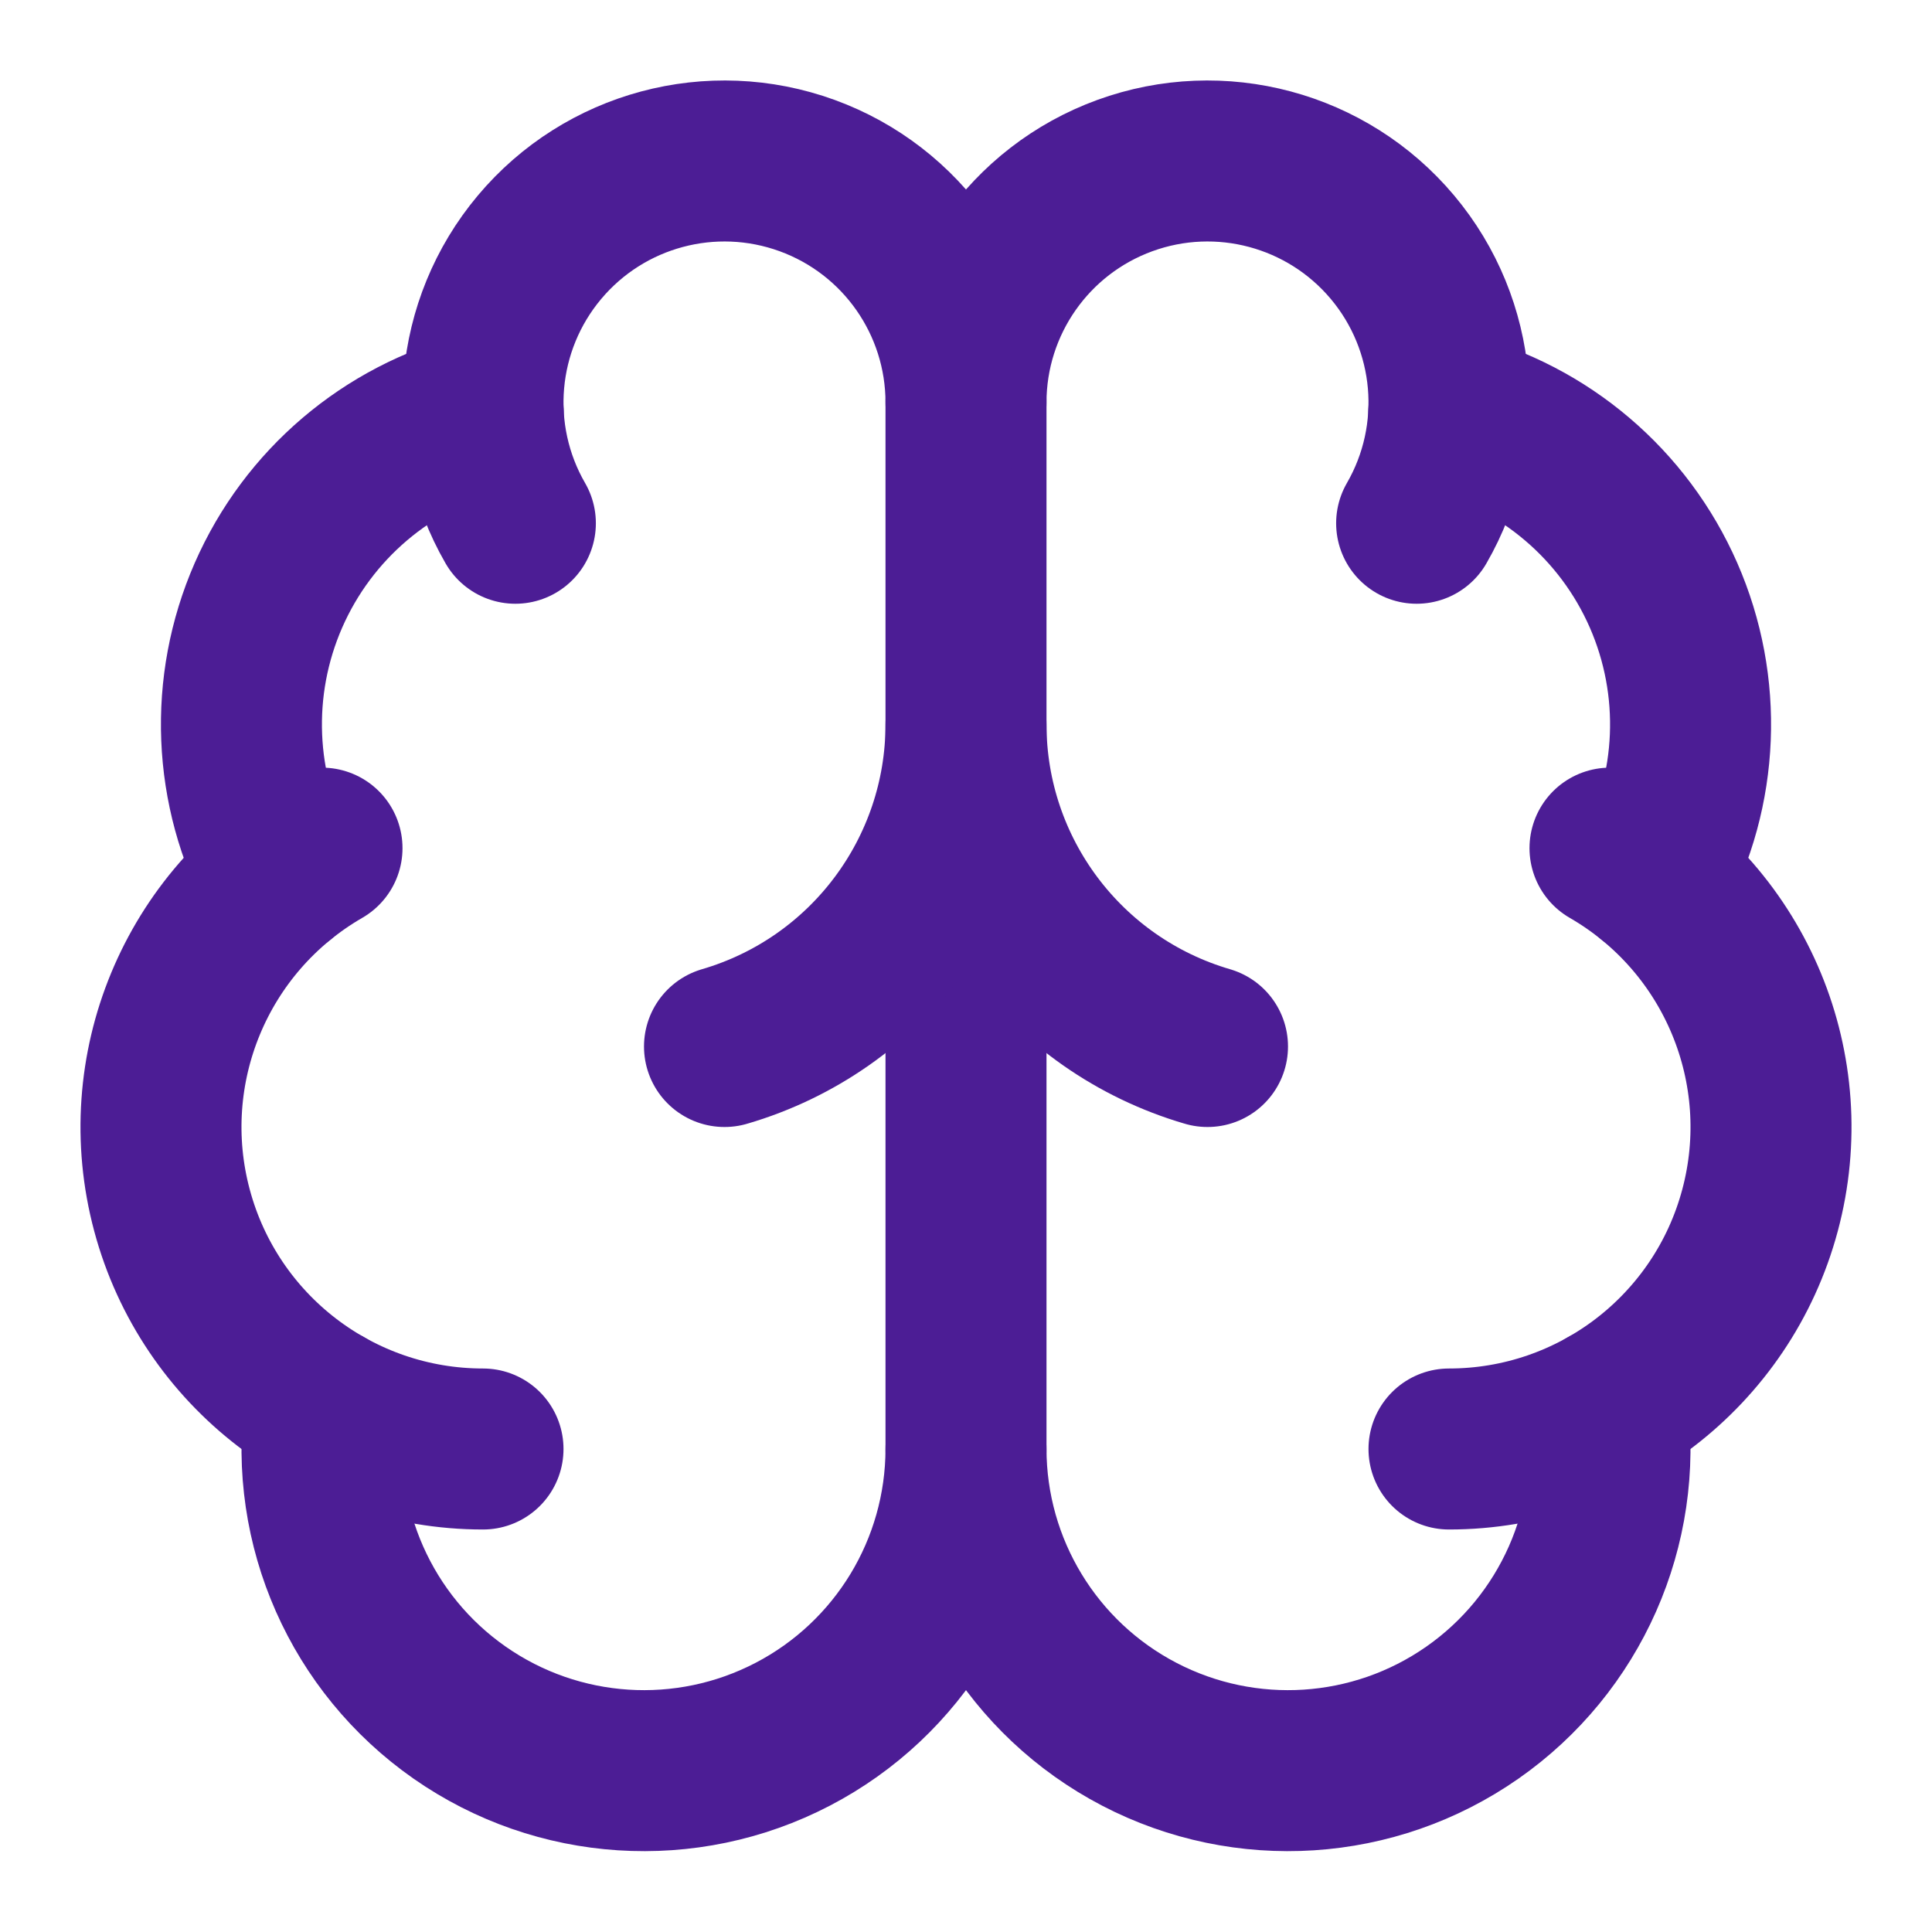
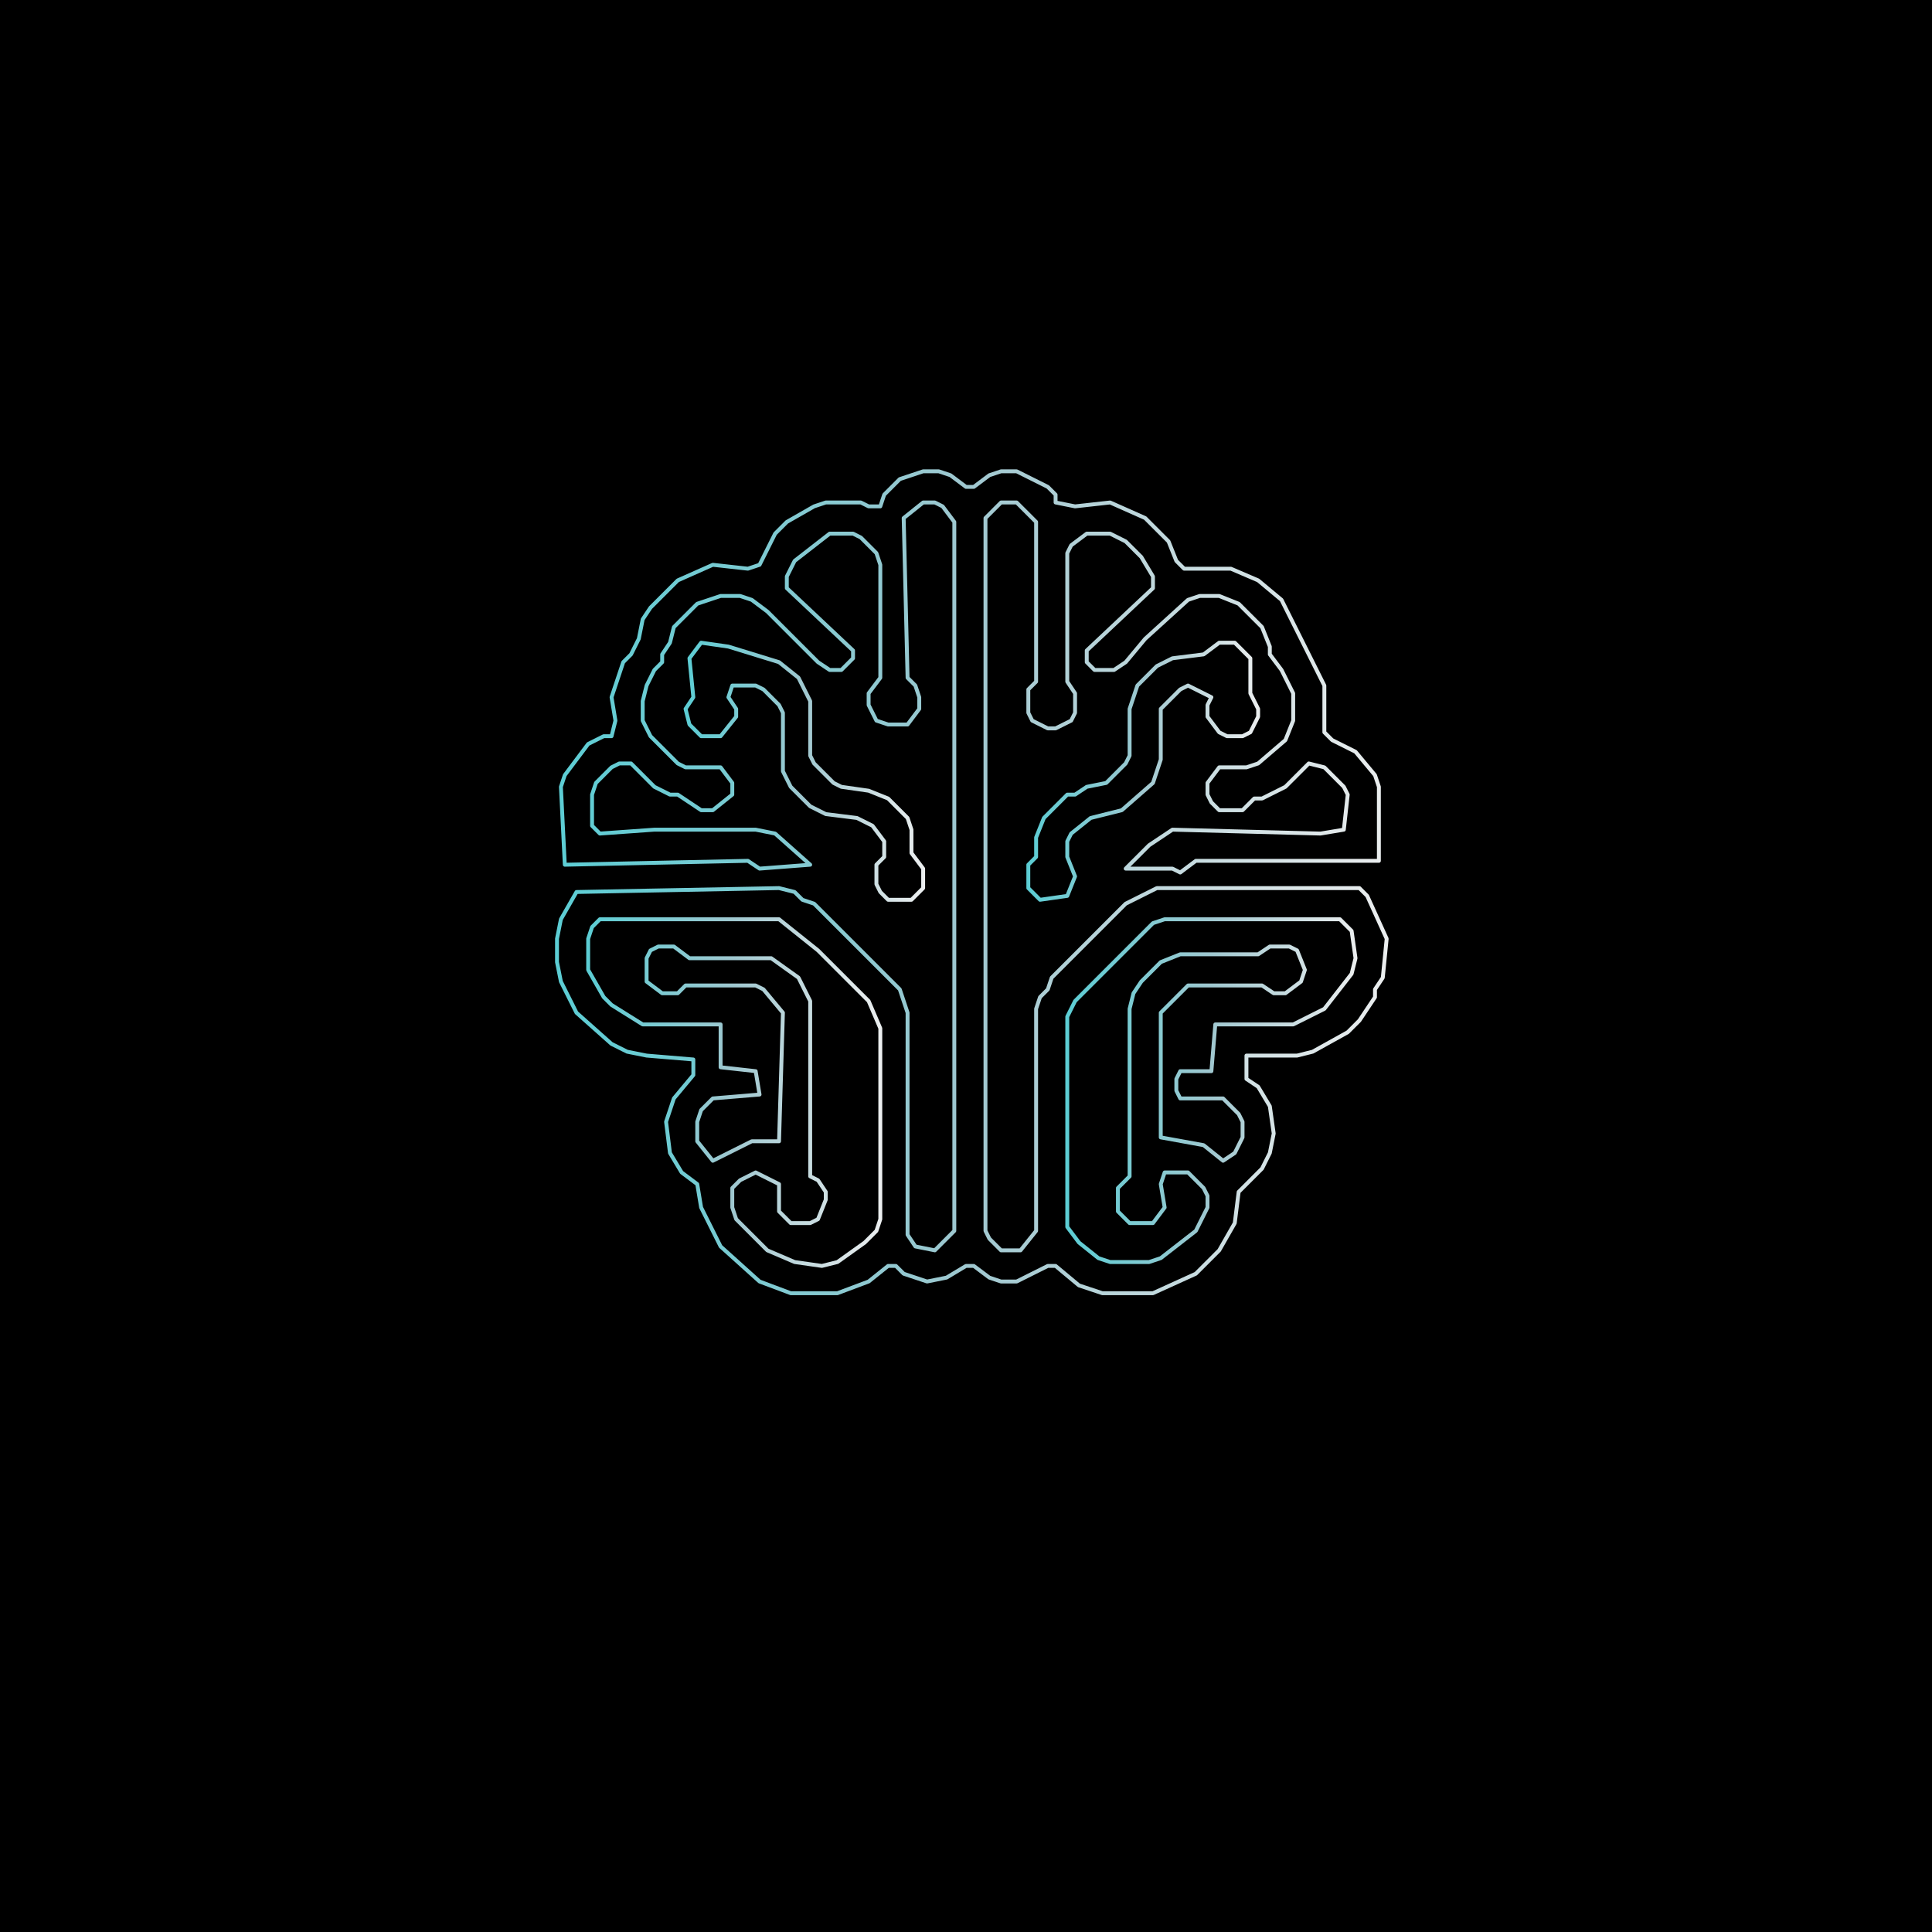
- <svg xmlns="http://www.w3.org/2000/svg" width="24" height="24" viewBox="0 0 24 24" fill="none" stroke="#4C1D95" stroke-width="2" stroke-linecap="round" stroke-linejoin="round" class="lucide lucide-brain-icon lucide-brain">
-   <path d="M12 18V5" />
-   <path d="M15 13a4.17 4.17 0 0 1-3-4 4.17 4.17 0 0 1-3 4" />
-   <path d="M17.598 6.5A3 3 0 1 0 12 5a3 3 0 1 0-5.598 1.5" />
-   <path d="M17.997 5.125a4 4 0 0 1 2.526 5.77" />
-   <path d="M18 18a4 4 0 0 0 2-7.464" />
-   <path d="M19.967 17.483A4 4 0 1 1 12 18a4 4 0 1 1-7.967-.517" />
-   <path d="M6 18a4 4 0 0 1-2-7.464" />
-   <path d="M6.003 5.125a4 4 0 0 0-2.526 5.77" />
+ <svg xmlns="http://www.w3.org/2000/svg" width="496" height="496" viewBox="0 0 496 496">
+   <defs>
+     <linearGradient id="brainGradient" x1="0%" y1="50%" x2="100%" y2="50%">
+       <stop offset="0%" style="stop-color:#5CCDD4;stop-opacity:1" />
+       <stop offset="50%" style="stop-color:#A0C8D0;stop-opacity:1" />
+       <stop offset="100%" style="stop-color:#EBEEEF;stop-opacity:1" />
+     </linearGradient>
+   </defs>
+   <rect width="496" height="496" fill="#000000" />
+   <g fill="none" stroke="url(#brainGradient)" stroke-width="1" stroke-linecap="round" stroke-linejoin="round">
+     <path d="M 209 130 L 202 134 L 199 137 L 195 145 L 192 146 L 183 145 L 174 149 L 167 156 L 165 159 L 164 164 L 162 168 L 160 170 L 157 179 L 158 185 L 157 189 L 155 189 L 151 191 L 145 199 L 144 202 L 145 222 L 192 221 L 195 223 L 208 222 L 199 214 L 194 213 L 168 213 L 154 214 L 152 212 L 152 204 L 153 201 L 157 197 L 159 196 L 162 196 L 168 202 L 172 204 L 174 204 L 180 208 L 183 208 L 188 204 L 188 201 L 185 197 L 176 197 L 174 196 L 167 189 L 165 185 L 165 180 L 166 176 L 168 172 L 170 170 L 170 168 L 172 165 L 173 161 L 179 155 L 185 153 L 190 153 L 193 154 L 197 157 L 210 170 L 213 172 L 216 172 L 219 169 L 219 167 L 202 151 L 202 148 L 204 144 L 213 137 L 219 137 L 221 138 L 225 142 L 226 145 L 226 174 L 223 178 L 223 181 L 225 185 L 228 186 L 233 186 L 236 182 L 236 179 L 235 176 L 233 174 L 232 133 L 237 129 L 240 129 L 242 130 L 245 134 L 245 316 L 240 321 L 235 320 L 233 317 L 233 260 L 231 254 L 209 232 L 206 231 L 204 229 L 200 228 L 148 229 L 144 236 L 143 241 L 143 247 L 144 252 L 148 260 L 157 268 L 161 270 L 166 271 L 178 272 L 178 276 L 173 282 L 171 288 L 172 296 L 175 301 L 179 304 L 180 310 L 185 320 L 195 329 L 203 332 L 215 332 L 223 329 L 228 325 L 230 325 L 232 327 L 238 329 L 243 328 L 248 325 L 250 325 L 254 328 L 257 329 L 261 329 L 269 325 L 271 325 L 277 330 L 283 332 L 296 332 L 307 327 L 313 321 L 317 314 L 318 306 L 324 300 L 326 296 L 327 291 L 326 284 L 323 279 L 320 277 L 320 271 L 333 271 L 337 270 L 346 265 L 349 262 L 353 256 L 353 254 L 355 251 L 356 241 L 351 230 L 349 228 L 297 228 L 289 232 L 270 251 L 269 254 L 267 256 L 266 259 L 266 316 L 262 321 L 257 321 L 254 318 L 253 316 L 253 133 L 257 129 L 261 129 L 266 134 L 266 175 L 264 177 L 264 183 L 265 185 L 269 187 L 271 187 L 275 185 L 276 183 L 276 178 L 274 175 L 274 142 L 275 140 L 279 137 L 285 137 L 289 139 L 293 143 L 296 148 L 296 151 L 279 167 L 279 170 L 281 172 L 286 172 L 289 170 L 294 164 L 305 154 L 308 153 L 313 153 L 318 155 L 324 161 L 326 166 L 326 168 L 329 172 L 332 178 L 332 185 L 330 190 L 323 196 L 320 197 L 313 197 L 310 201 L 310 204 L 311 206 L 313 208 L 319 208 L 322 205 L 324 205 L 330 202 L 336 196 L 340 197 L 345 202 L 346 204 L 345 213 L 339 214 L 301 213 L 295 217 L 289 223 L 301 223 L 303 224 L 307 221 L 354 221 L 354 202 L 353 199 L 348 193 L 342 190 L 340 188 L 340 176 L 329 154 L 323 149 L 316 146 L 304 146 L 302 144 L 300 139 L 294 133 L 285 129 L 276 130 L 271 129 L 271 127 L 269 125 L 261 121 L 257 121 L 254 122 L 250 125 L 248 125 L 244 122 L 241 121 L 237 121 L 231 123 L 227 127 L 226 130 L 223 130 L 221 129 L 212 129 Z" />
+     <path d="M 154 236 L 200 236 L 210 244 L 223 257 L 226 264 L 226 313 L 225 316 L 222 319 L 215 324 L 211 325 L 204 324 L 197 321 L 189 313 L 188 310 L 188 305 L 190 303 L 194 301 L 200 304 L 200 311 L 203 314 L 208 314 L 210 313 L 212 308 L 212 306 L 210 303 L 208 302 L 208 257 L 205 251 L 198 246 L 177 246 L 173 243 L 169 243 L 167 244 L 166 246 L 166 252 L 170 255 L 174 255 L 176 253 L 194 253 L 196 254 L 201 260 L 200 293 L 193 293 L 183 298 L 179 293 L 179 288 L 180 285 L 183 282 L 195 281 L 194 275 L 185 274 L 185 263 L 165 263 L 157 258 L 155 256 L 151 249 L 151 241 L 152 238 Z" />
+     <path d="M 344 236 L 347 239 L 348 246 L 347 250 L 340 259 L 332 263 L 312 263 L 311 275 L 303 275 L 302 277 L 302 280 L 303 282 L 314 282 L 318 286 L 319 288 L 319 292 L 317 296 L 314 298 L 309 294 L 298 292 L 298 260 L 305 253 L 324 253 L 327 255 L 330 255 L 334 252 L 335 249 L 333 244 L 331 243 L 326 243 L 323 245 L 303 245 L 298 247 L 293 252 L 291 255 L 290 259 L 290 302 L 287 305 L 287 311 L 290 314 L 296 314 L 299 310 L 298 304 L 299 301 L 305 301 L 309 305 L 310 307 L 310 310 L 307 316 L 298 323 L 295 324 L 285 324 L 282 323 L 277 319 L 274 315 L 274 261 L 276 257 L 296 237 L 299 236 Z" />
+     <path d="M 317 165 L 313 165 L 309 168 L 301 169 L 297 171 L 292 176 L 290 182 L 290 194 L 289 196 L 284 201 L 279 202 L 276 204 L 274 204 L 268 210 L 266 215 L 266 220 L 264 222 L 264 228 L 267 231 L 274 230 L 276 225 L 274 220 L 274 216 L 275 214 L 280 210 L 288 208 L 296 201 L 298 195 L 298 182 L 303 177 L 305 176 L 311 179 L 310 181 L 310 184 L 313 188 L 315 189 L 319 189 L 321 188 L 323 184 L 323 182 L 321 178 L 321 169 Z" />
+     <path d="M 180 165 L 177 169 L 178 179 L 176 182 L 177 186 L 180 189 L 185 189 L 189 184 L 189 182 L 187 179 L 188 176 L 194 176 L 196 177 L 200 181 L 201 183 L 201 198 L 203 202 L 208 207 L 212 209 L 220 210 L 224 212 L 227 216 L 227 220 L 225 222 L 225 227 L 226 229 L 228 231 L 234 231 L 237 228 L 237 223 L 234 219 L 234 213 L 233 210 L 228 205 L 223 203 L 216 202 L 214 201 L 209 196 L 208 194 L 208 180 L 205 174 L 200 170 L 187 166 Z" />
+   </g>
</svg>
